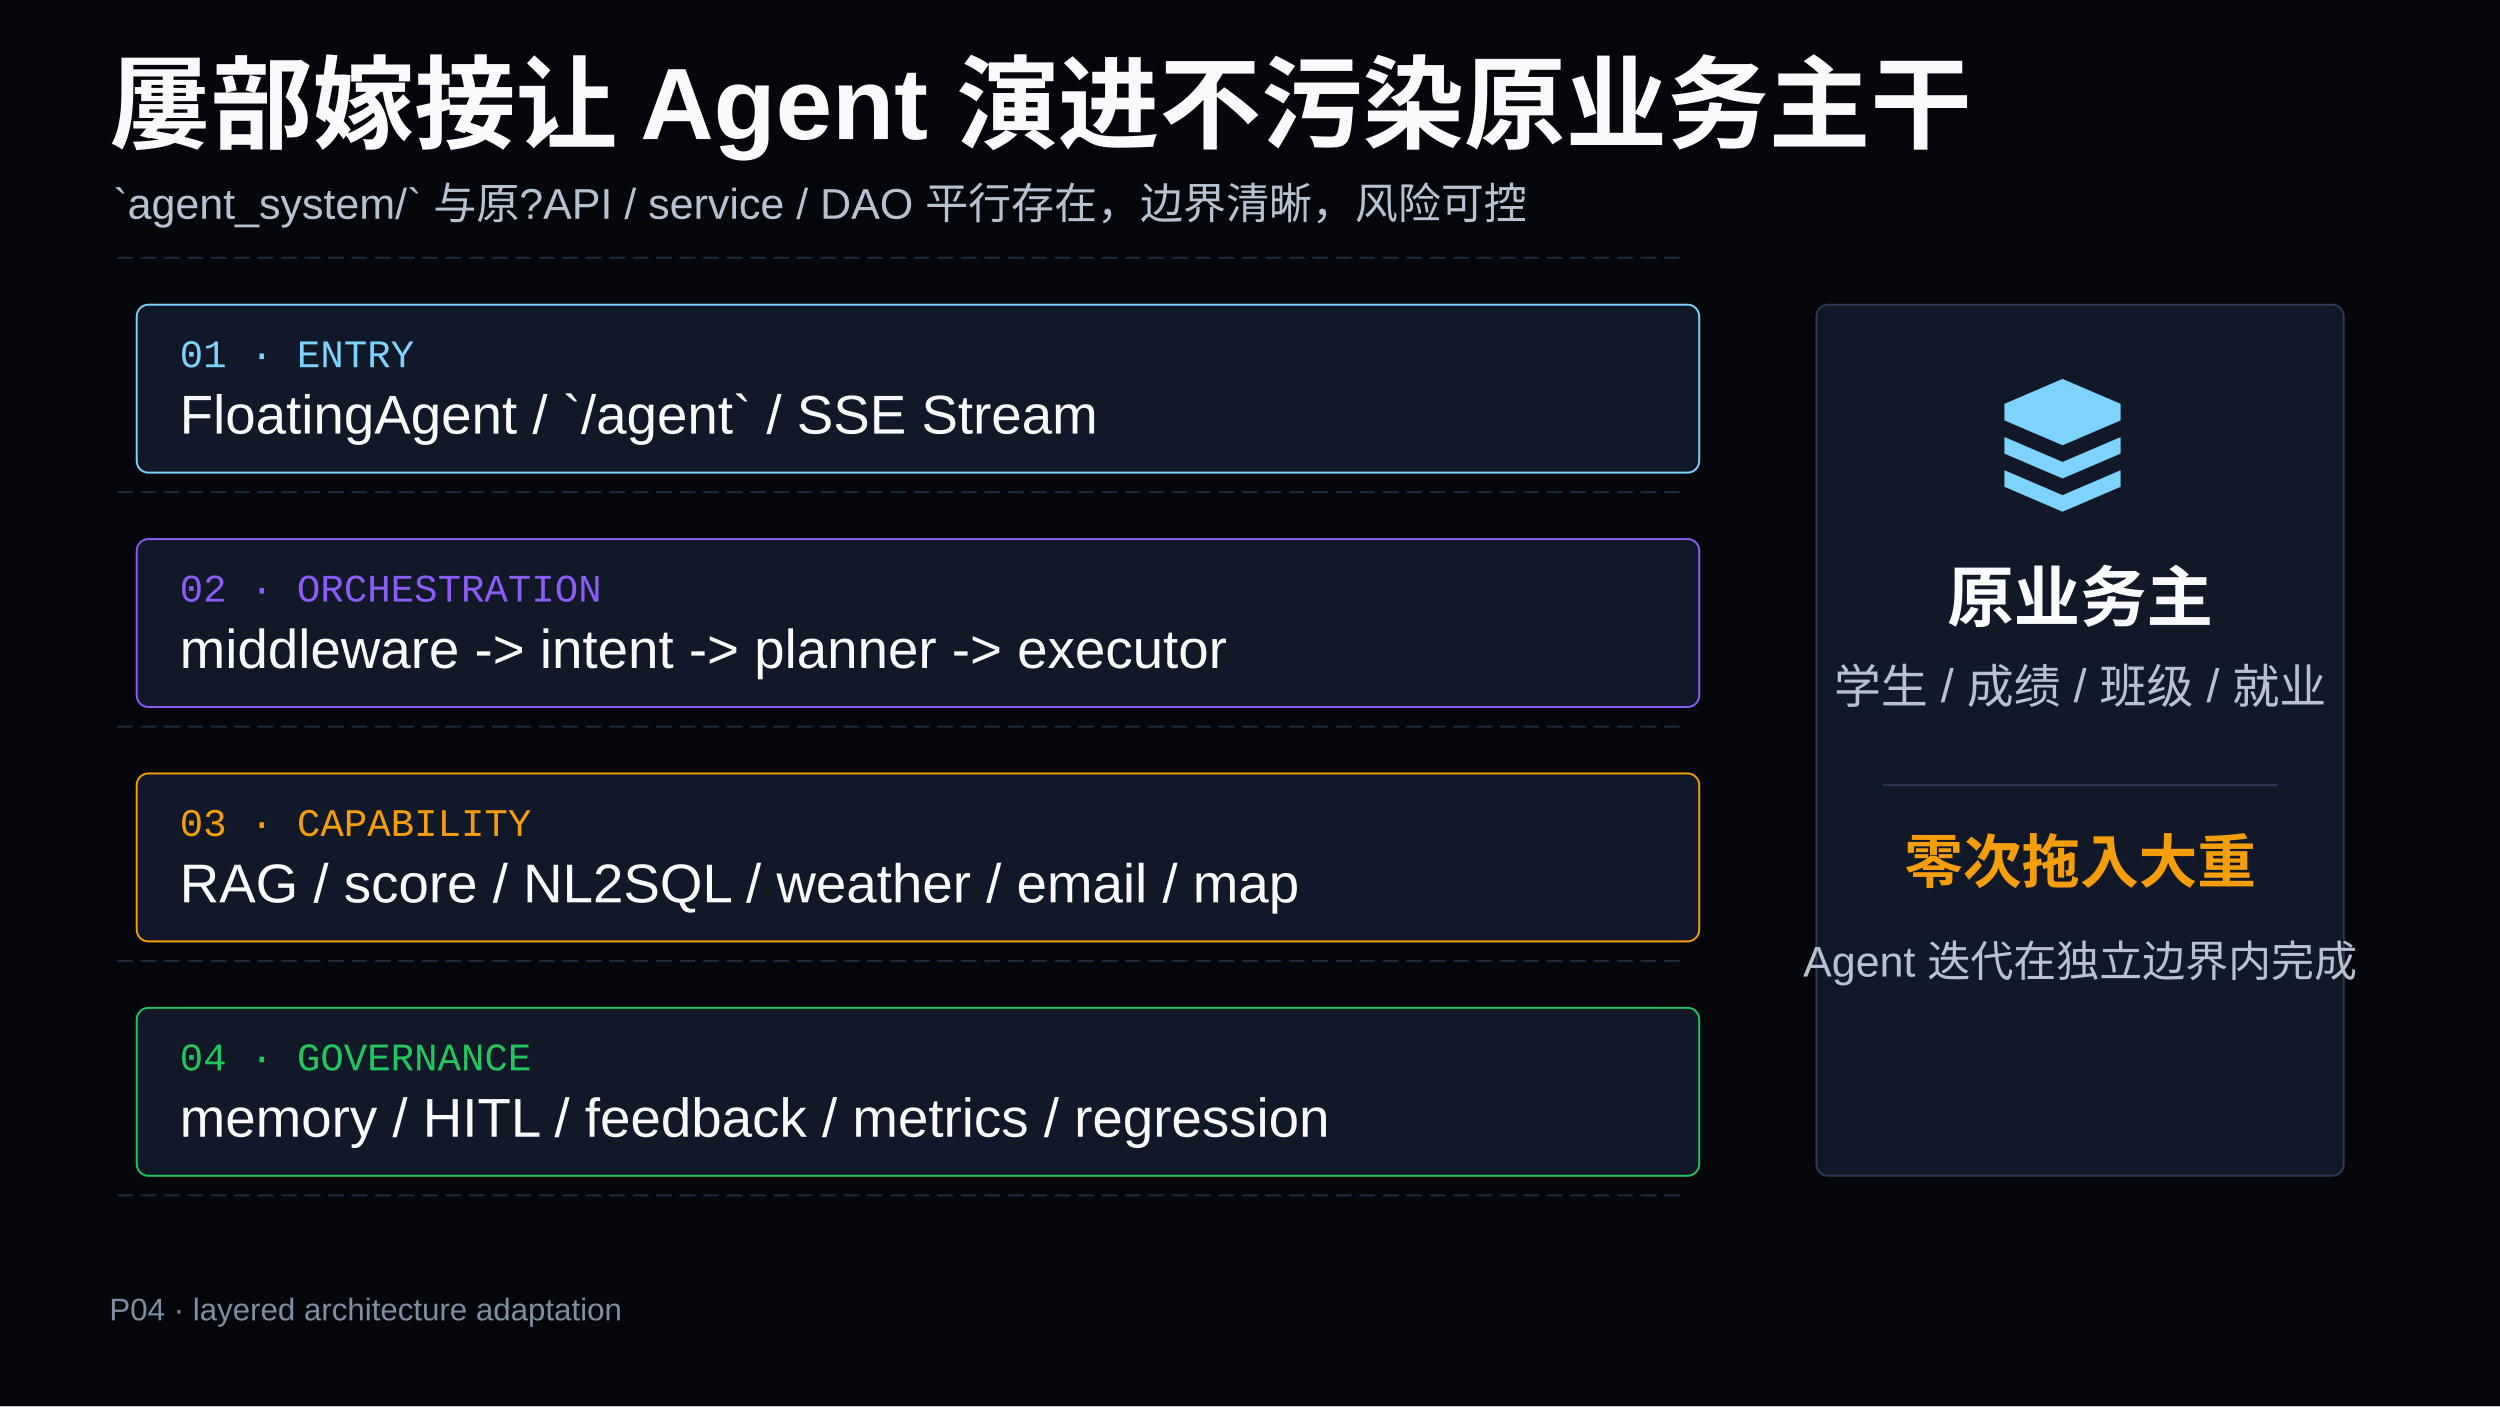
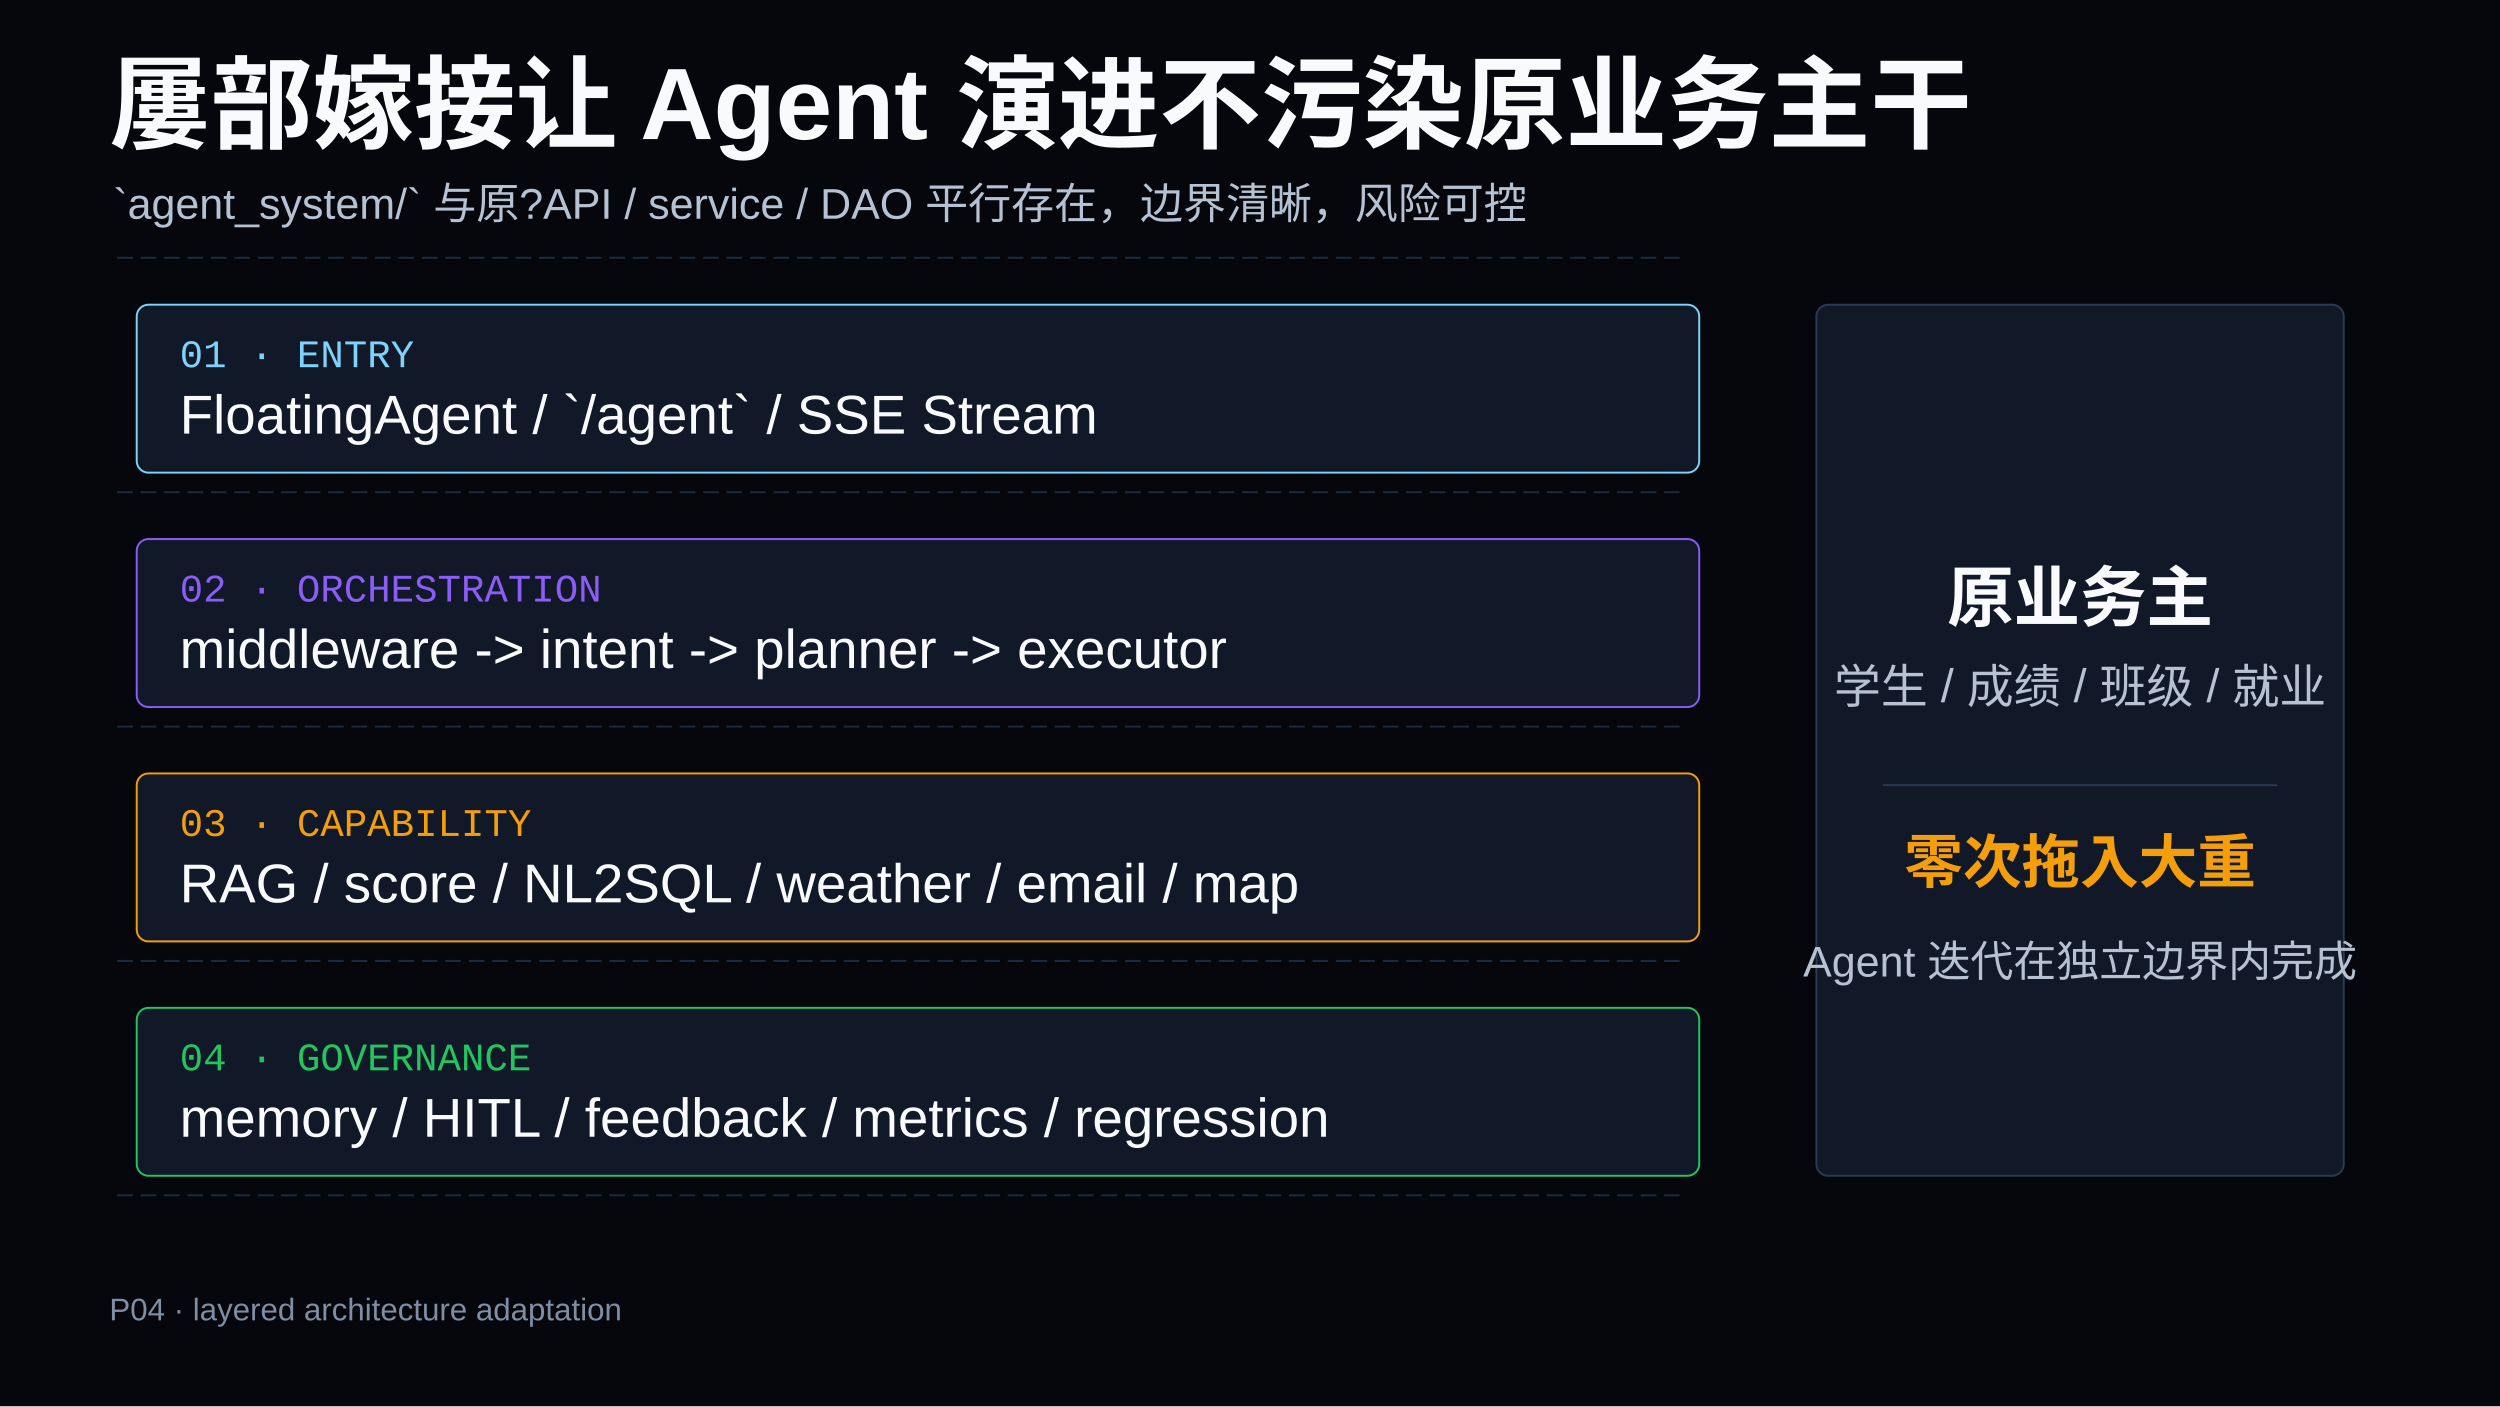
<svg xmlns="http://www.w3.org/2000/svg" viewBox="0 0 1280 720" width="1280" height="720">
  <g id="background">
    <rect width="1280" height="720" fill="#05070D" />
    <path d="M60 132H860 M60 252H860 M60 372H860 M60 492H860 M60 612H860" stroke="#1C2A3D" stroke-width="1" stroke-dasharray="8,4" />
  </g>
  <g id="header">
    <text x="56" y="72" font-family="&quot;Microsoft YaHei&quot;, Arial, sans-serif" font-size="52" font-weight="800" fill="#F8FAFC">屢部嫁接让 Agent 演进不污染原业务主干</text>
    <text x="58" y="112" font-family="&quot;Microsoft YaHei&quot;, Arial, sans-serif" font-size="22" fill="#B6C2D2">`agent_system/` 与原?API / service / DAO 平行存在，边界清晰，风险可控</text>
  </g>
  <g id="layers">
-     <path fill="#111827" stroke="#7DD3FC" d="M76,156 H864 A6,6 0 0 1 870,162 V236 A6,6 0 0 1 864,242 H76 A6,6 0 0 1 70,236 V162 A6,6 0 0 1 76,156 Z" />
+     <rect x="70" y="156" width="800" height="86" rx="6" fill="#111827" stroke="#7DD3FC" />
    <text x="92" y="188" font-family="Consolas, &quot;Microsoft YaHei&quot;, &quot;Courier New&quot;, monospace" font-size="20" fill="#7DD3FC">01 · ENTRY</text>
    <text x="92" y="222" font-family="&quot;Microsoft YaHei&quot;, Arial, sans-serif" font-size="28" fill="#F8FAFC">FloatingAgent / `/agent` / SSE Stream</text>
-     <path fill="#111827" stroke="#8B5CF6" d="M76,276 H864 A6,6 0 0 1 870,282 V356 A6,6 0 0 1 864,362 H76 A6,6 0 0 1 70,356 V282 A6,6 0 0 1 76,276 Z" />
+     <rect x="70" y="276" width="800" height="86" rx="6" fill="#111827" stroke="#8B5CF6" />
    <text x="92" y="308" font-family="Consolas, &quot;Microsoft YaHei&quot;, &quot;Courier New&quot;, monospace" font-size="20" fill="#8B5CF6">02 · ORCHESTRATION</text>
    <text x="92" y="342" font-family="&quot;Microsoft YaHei&quot;, Arial, sans-serif" font-size="28" fill="#F8FAFC">middleware -&gt; intent -&gt; planner -&gt; executor</text>
-     <path fill="#111827" stroke="#F59E0B" d="M76,396 H864 A6,6 0 0 1 870,402 V476 A6,6 0 0 1 864,482 H76 A6,6 0 0 1 70,476 V402 A6,6 0 0 1 76,396 Z" />
+     <rect x="70" y="396" width="800" height="86" rx="6" fill="#111827" stroke="#F59E0B" />
    <text x="92" y="428" font-family="Consolas, &quot;Microsoft YaHei&quot;, &quot;Courier New&quot;, monospace" font-size="20" fill="#F59E0B">03 · CAPABILITY</text>
    <text x="92" y="462" font-family="&quot;Microsoft YaHei&quot;, Arial, sans-serif" font-size="28" fill="#F8FAFC">RAG / score / NL2SQL / weather / email / map</text>
-     <path fill="#111827" stroke="#22C55E" d="M76,516 H864 A6,6 0 0 1 870,522 V596 A6,6 0 0 1 864,602 H76 A6,6 0 0 1 70,596 V522 A6,6 0 0 1 76,516 Z" />
+     <rect x="70" y="516" width="800" height="86" rx="6" fill="#111827" stroke="#22C55E" />
    <text x="92" y="548" font-family="Consolas, &quot;Microsoft YaHei&quot;, &quot;Courier New&quot;, monospace" font-size="20" fill="#22C55E">04 · GOVERNANCE</text>
    <text x="92" y="582" font-family="&quot;Microsoft YaHei&quot;, Arial, sans-serif" font-size="28" fill="#F8FAFC">memory / HITL / feedback / metrics / regression</text>
  </g>
  <g id="boundary">
-     <path fill="#111827" stroke="#2A3A52" d="M936,156 H1194 A6,6 0 0 1 1200,162 V596 A6,6 0 0 1 1194,602 H936 A6,6 0 0 1 930,596 V162 A6,6 0 0 1 936,156 Z" />
-     <g transform="translate(1022, 194) scale(4.25)" fill="#7DD3FC">
-       <path d="M1 5V3L8 0L15 3V5L8 8L1 5Z" />
-       <path d="M8 16L1 13V11L8 14L15 11V13L8 16Z" />
-       <path d="M1 9L8 12L15 9V7L8 10L1 7V9Z" />
-     </g>
+     <rect x="930" y="156" width="270" height="446" rx="6" fill="#111827" stroke="#2A3A52" />
+     <use data-icon="chunk-filled/layers" x="1022" y="194" width="68" height="68" fill="#7DD3FC" />
    <text x="1065" y="318" text-anchor="middle" font-family="&quot;Microsoft YaHei&quot;, Arial, sans-serif" font-size="34" font-weight="800" fill="#F8FAFC">原业务主</text>
    <text x="1065" y="360" text-anchor="middle" font-family="&quot;Microsoft YaHei&quot;, Arial, sans-serif" font-size="24" fill="#B6C2D2">学生 / 成绩 / 班级 / 就业</text>
    <line x1="964" y1="402" x2="1166" y2="402" stroke="#2A3A52" />
    <text x="1065" y="452" text-anchor="middle" font-family="&quot;Microsoft YaHei&quot;, Arial, sans-serif" font-size="30" font-weight="700" fill="#F59E0B">零次拖入大重</text>
    <text x="1065" y="500" text-anchor="middle" font-family="&quot;Microsoft YaHei&quot;, Arial, sans-serif" font-size="22" fill="#B6C2D2" id="_edit_22" data-edit-target="true" data-edit-annotation="调整大小：文档超出范围">Agent 迭代在独立边界内完成</text>
  </g>
  <g id="footer">
    <text x="56" y="676" font-family="&quot;Microsoft YaHei&quot;, Arial, sans-serif" font-size="16" fill="#7F8EA3">P04 · layered architecture adaptation</text>
  </g>
</svg>
